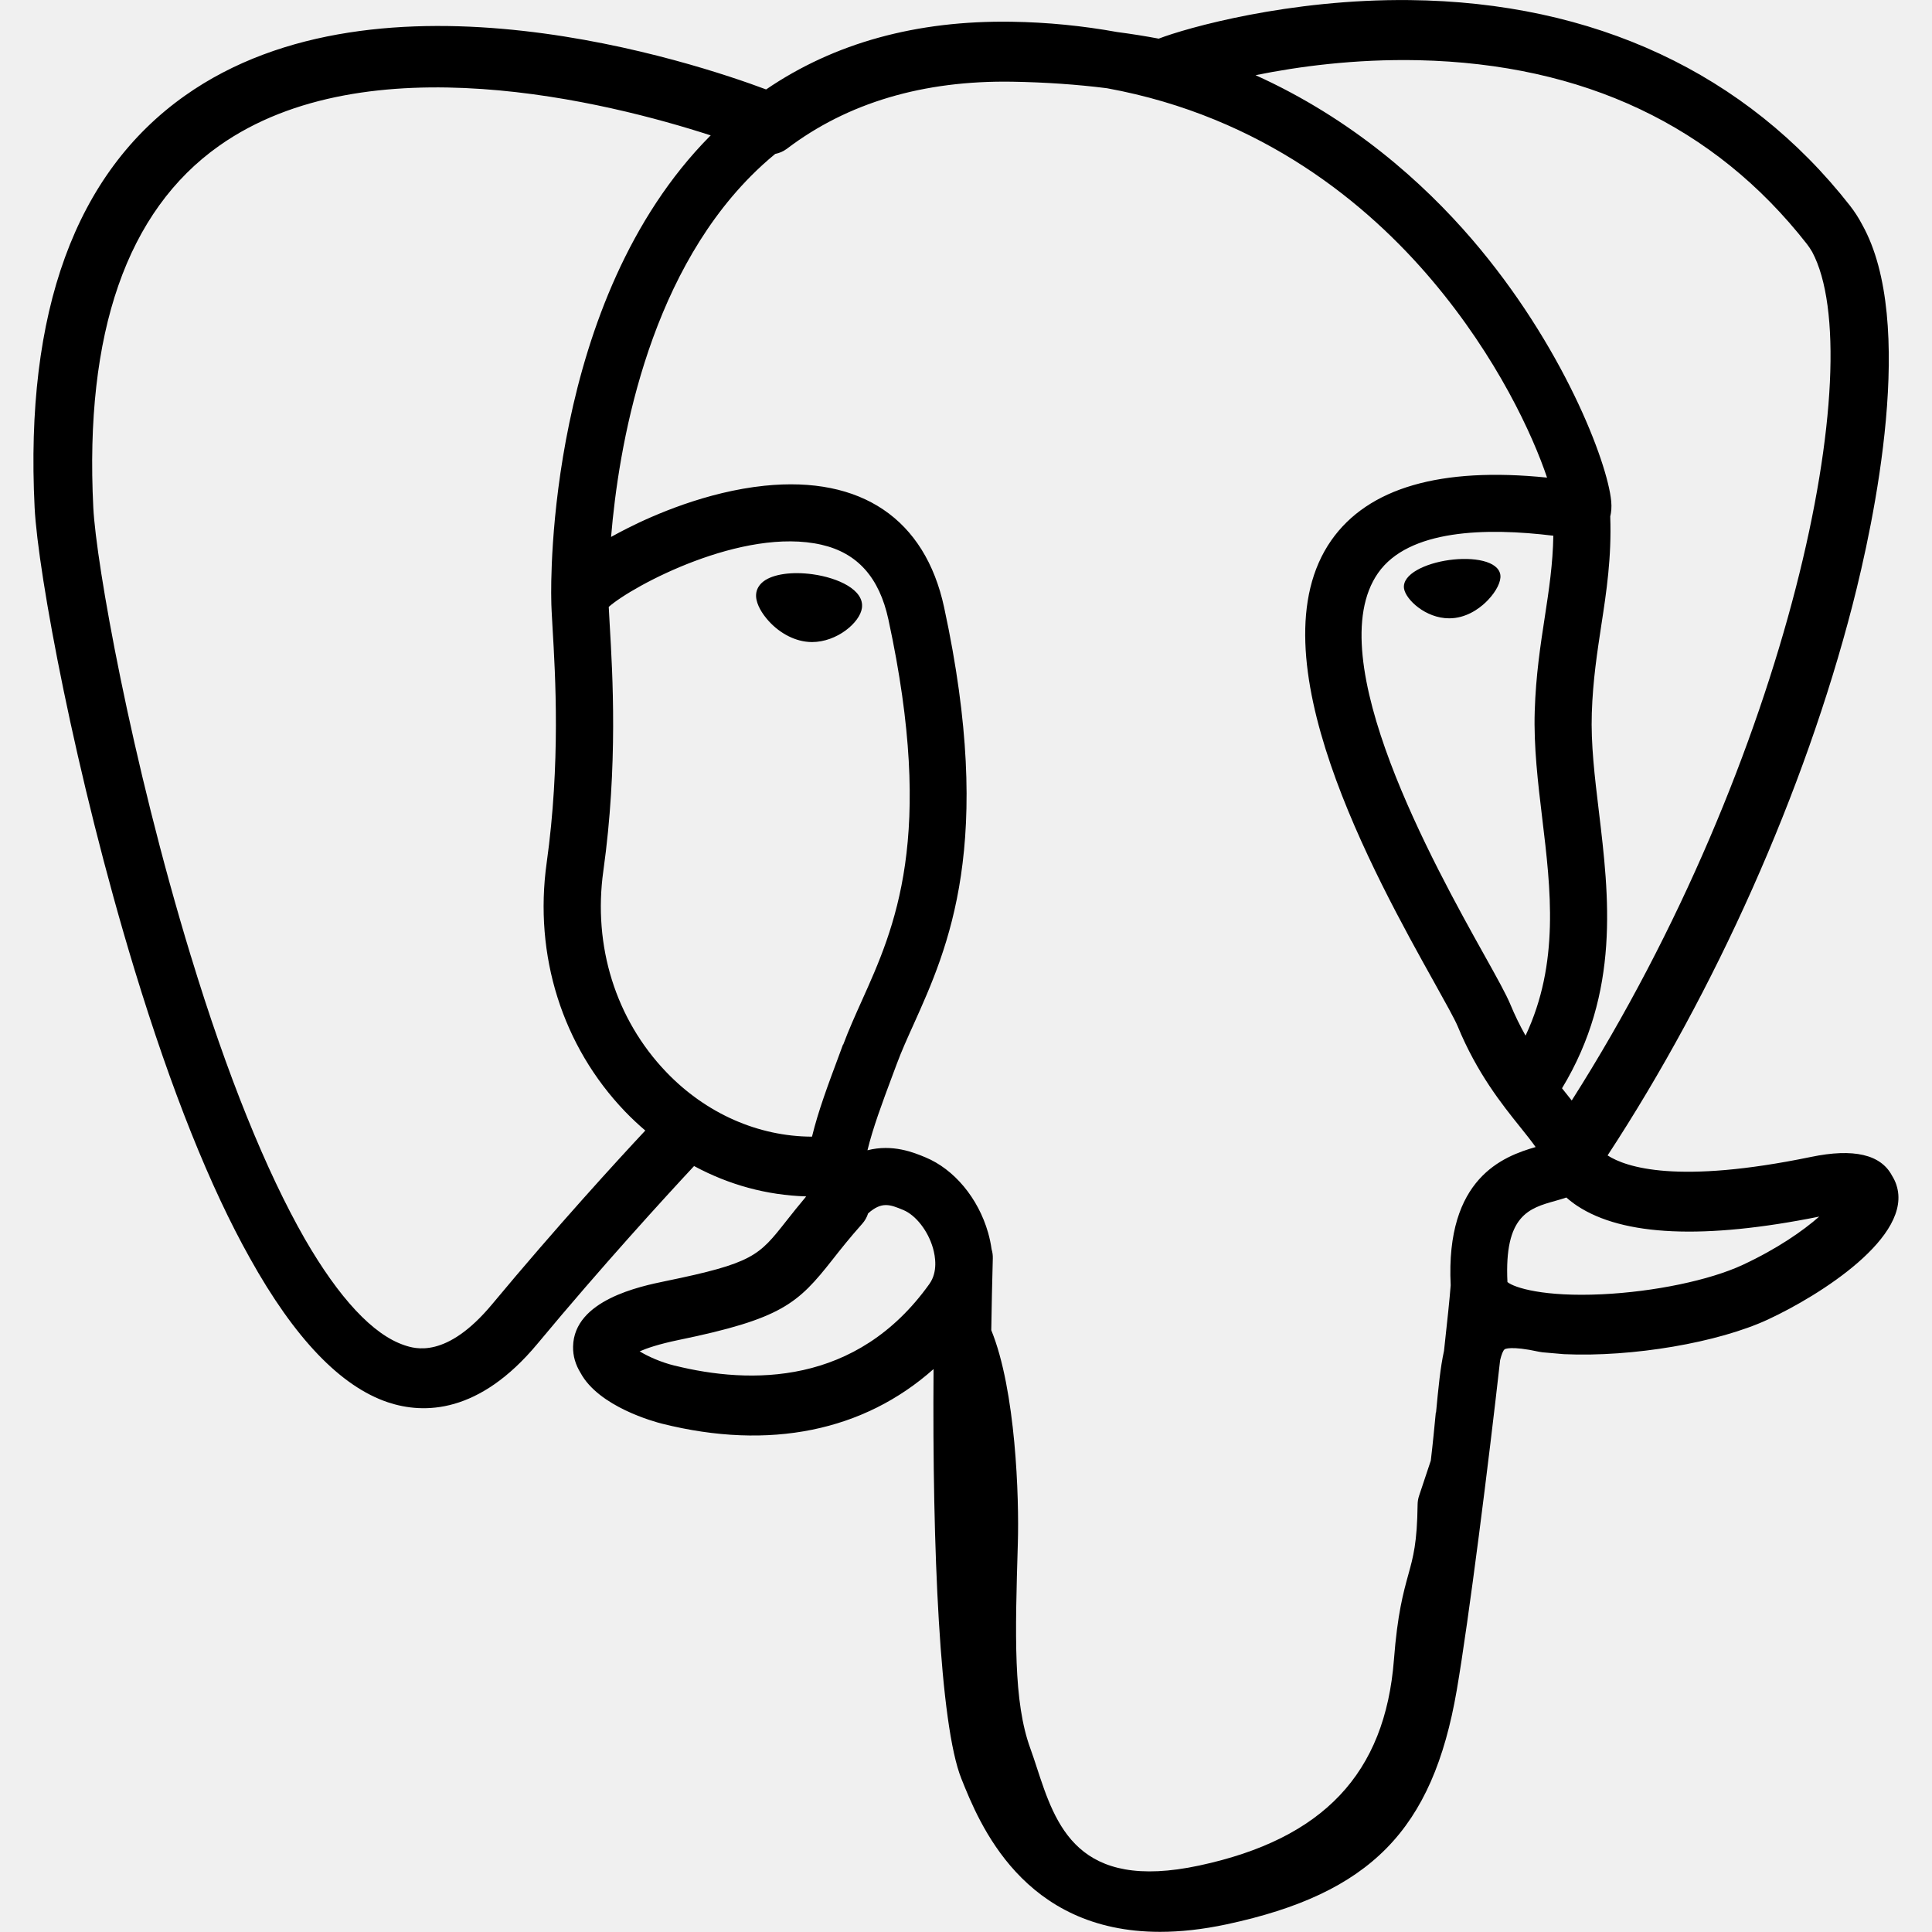
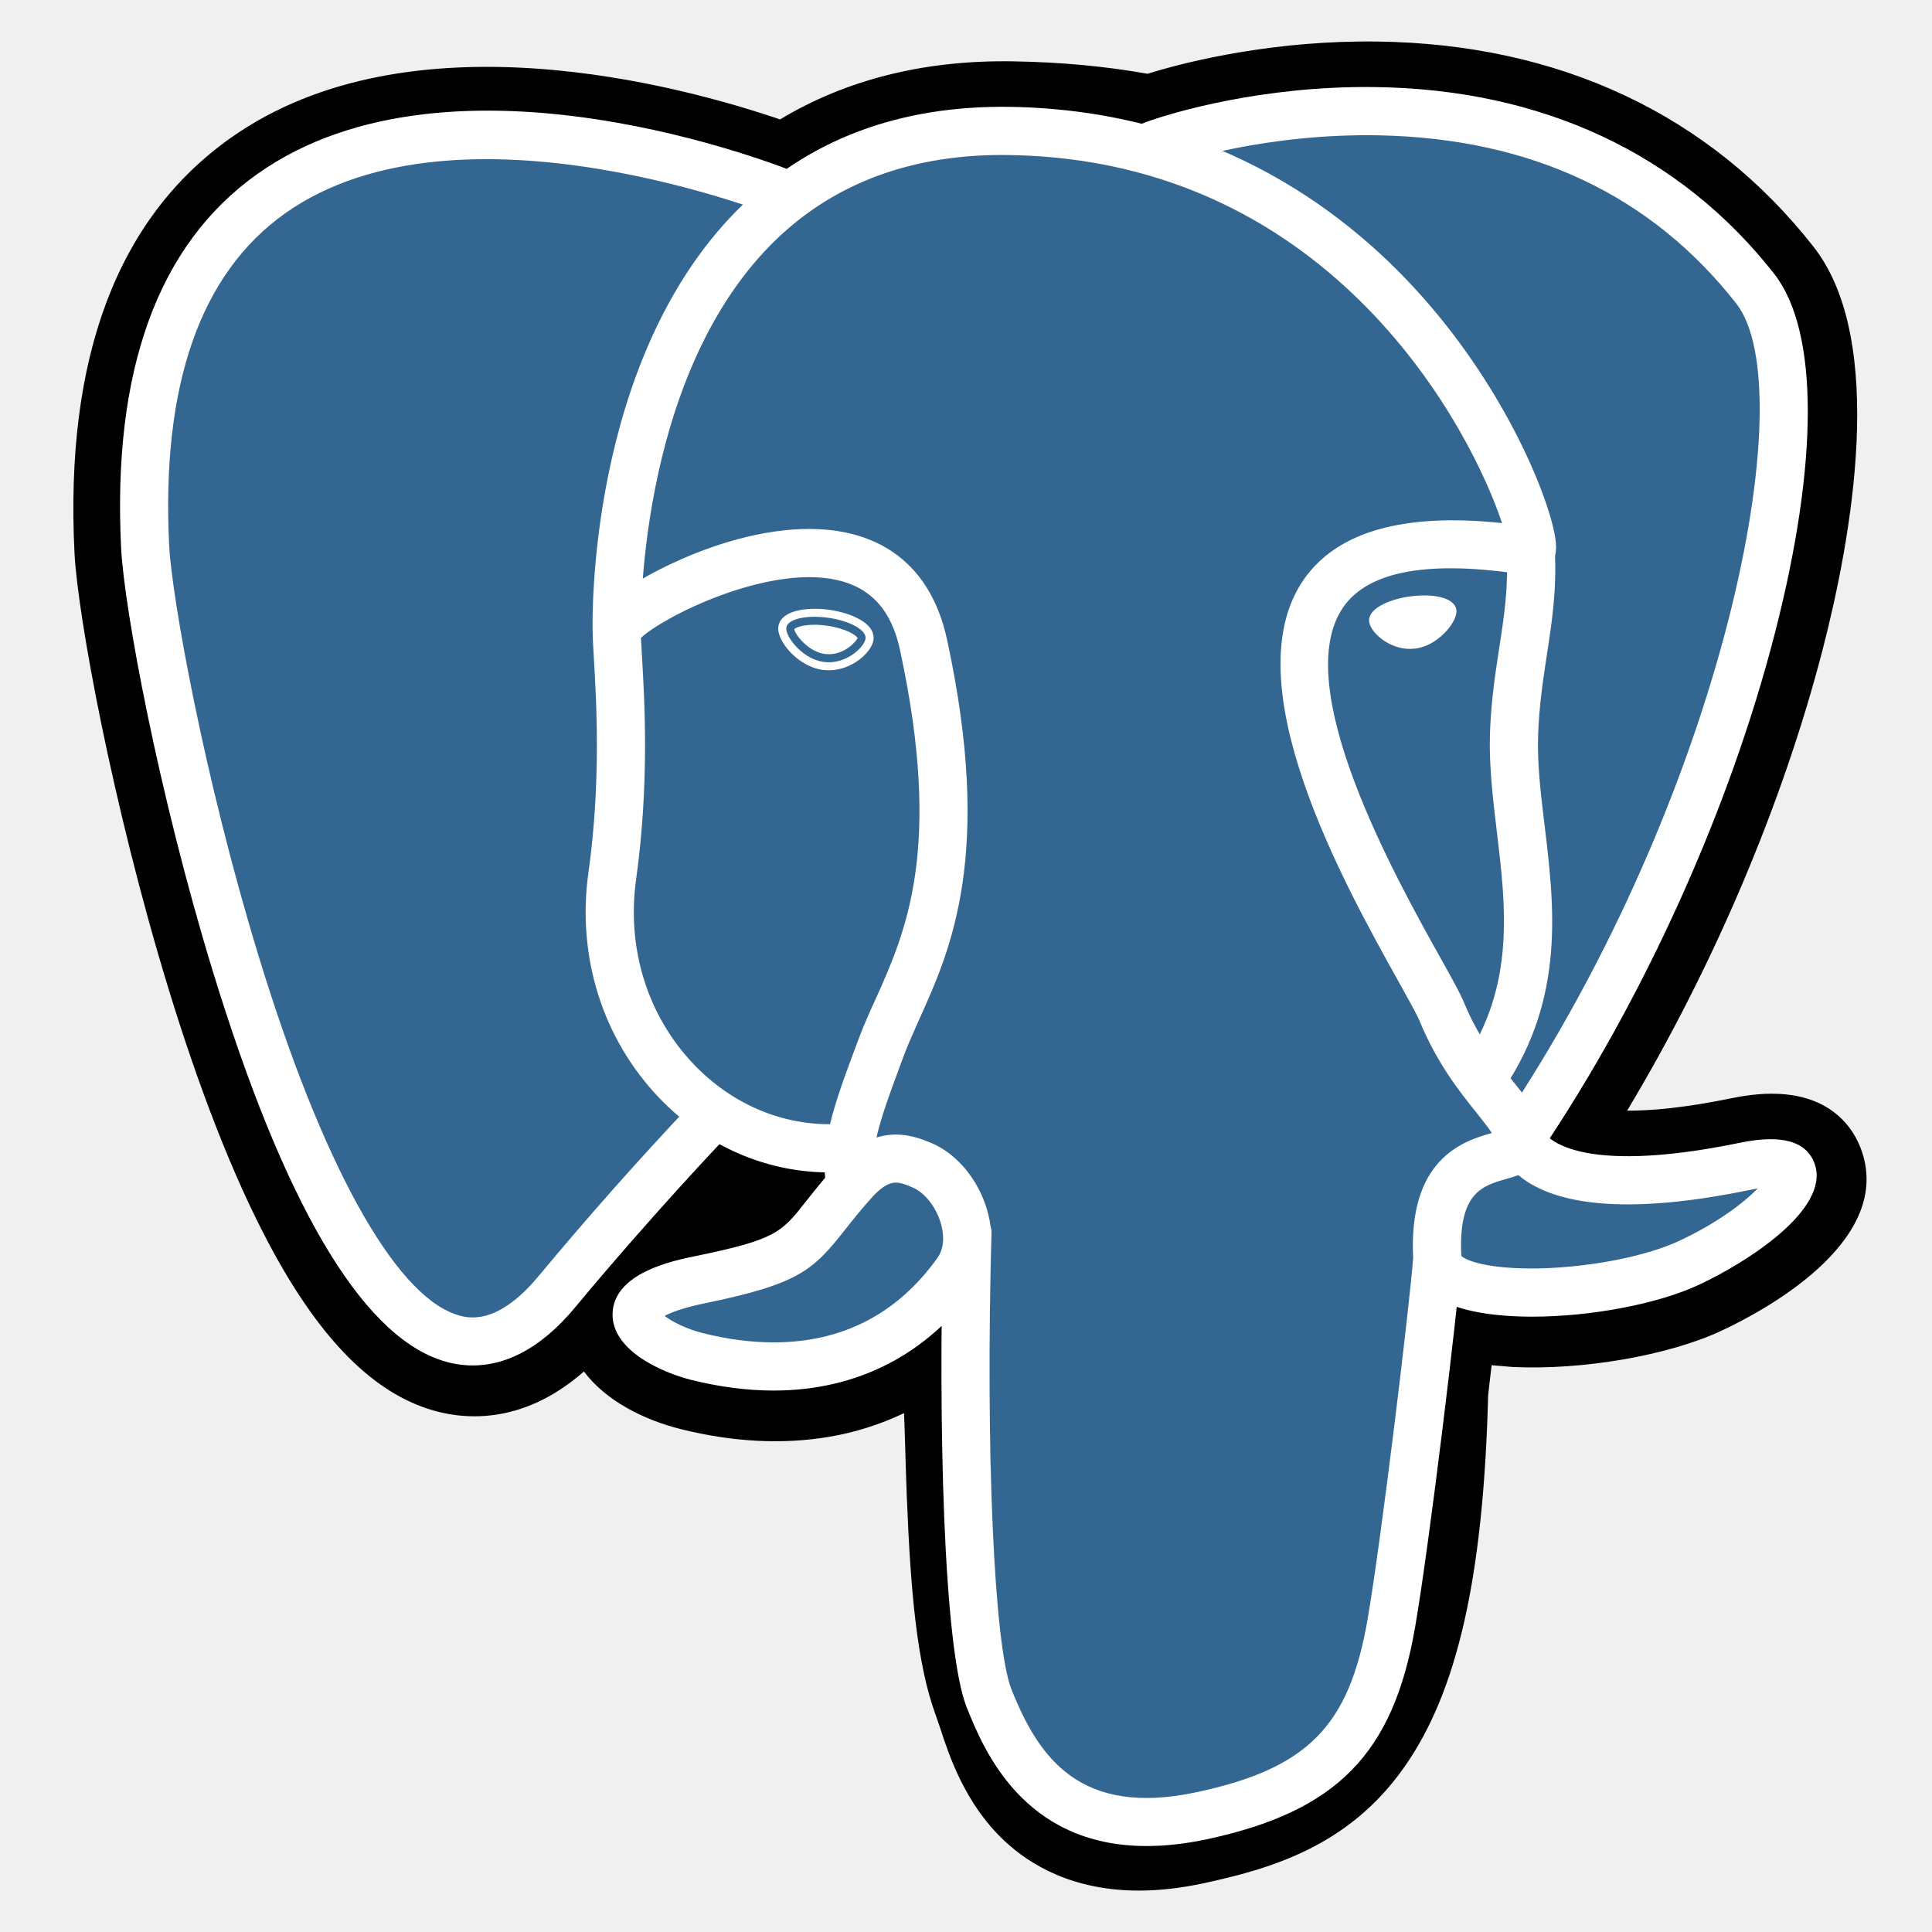
- <svg xmlns="http://www.w3.org/2000/svg" role="img" viewBox="0 0 24 24">
-   <path d="M23.559 14.723a.527.527 0 0 0-.056-.119c-.139-.263-.477-.342-1.007-.232-1.653.341-2.293.131-2.526-.019 1.342-2.048 2.445-4.522 3.041-6.83.271-1.051.798-3.524.122-4.732a1.564 1.564 0 0 0-.151-.235C21.693.909 19.801.025 17.51.001c-1.495-.016-2.771.346-3.116.479a9.449 9.449 0 0 0-.516-.082 8.044 8.044 0 0 0-1.311-.128c-1.182-.018-2.204.264-3.05.841-.857-.321-4.789-1.645-7.222.079C.936 2.153.309 3.873.43 6.304c.041.818.507 3.334 1.242 5.744.46 1.506.939 2.702 1.433 3.582.553.994 1.126 1.593 1.714 1.79.447.149 1.133.144 1.858-.728.801-.964 1.59-1.826 1.945-2.207.435.235.906.362 1.39.377a.057.057 0 0 0 0.0.004 11.031 11.031 0 0 0-.247.305c-.339.43-.409.52-1.5.744-.31.064-1.134.234-1.146.811-.003.122.033.231.092.327.227.423.922.61 1.015.633 1.335.334 2.504.092 3.371-.679-.017 2.231.077 4.417.345 5.087.221.553.762 1.905 2.469 1.904.251 0 .526-.029.83-.094 1.782-.382 2.556-1.17 2.855-2.906.15-.871.402-2.875.539-4.101.017-.07.036-.121.057-.136.001-.001.07-.047.427.031a.367.367 0 0 0 .044.007l.254.022.015.001c.847.038 1.911-.143 2.531-.431.644-.299 1.806-1.032 1.595-1.67zM2.371 11.877c-.744-2.436-1.178-4.885-1.212-5.572-.109-2.171.417-3.683 1.562-4.493 1.837-1.299 4.84-.541 6.108-.13-.003.003-.007.006-.01.009-2.024 2.044-1.976 5.536-1.971 5.75-0.0.082.007.199.016.359.035.587.1 1.68-.073 2.918-.161 1.15.194 2.276.973 3.089.081.084.165.163.252.237-.347.371-1.1 1.193-1.903 2.158-.568.682-.96.552-1.089.509-.392-.131-.813-.587-1.238-1.322-.48-.839-.964-2.032-1.415-3.513zm6.007 5.087c-.171-.043-.327-.113-.432-.177.089-.039.237-.09.483-.141 1.283-.264 1.482-.451 1.914-1.0.099-.126.212-.269.367-.443a.355.355 0 0 0 .074-.13c.171-.151.272-.11.437-.042.156.065.308.26.369.475.029.102.062.294-.045.444-.904 1.266-2.222 1.249-3.168 1.013zm2.094-3.988-.052.141c-.133.357-.257.688-.333 1.003-.667-.002-1.317-.287-1.81-.802-.628-.655-.913-1.566-.782-2.5.183-1.308.115-2.447.079-3.059-.005-.086-.009-.161-.012-.22.296-.262 1.666-.996 2.643-.772.446.102.718.406.831.928.585 2.704.077 3.831-.33 4.736-.084.187-.163.363-.231.545zm7.364 4.572c-.017.177-.036.376-.062.596l-.146.438a.355.355 0 0 0-.018.108c-.006.475-.054.649-.115.869-.063.229-.135.489-.179 1.058-.11 1.414-.878 2.227-2.417 2.557-1.516.325-1.784-.497-2.021-1.222a6.582 6.582 0 0 0-.077-.227c-.215-.586-.191-1.412-.157-2.555.017-.561-.025-1.901-.33-2.646.004-.293.011-.591.019-.892a.353.353 0 0 0-.015-.113 1.493 1.493 0 0 0-.044-.208c-.123-.428-.421-.787-.78-.935-.142-.059-.404-.167-.718-.087.067-.276.183-.588.309-.925l.053-.142c.059-.16.134-.326.213-.501.426-.948 1.011-2.245.377-5.177-.237-1.098-1.03-1.634-2.232-1.51-.721.075-1.38.365-1.709.532a5.672 5.672 0 0 0-.196.104c.092-1.106.439-3.174 1.736-4.482a4.031 4.031 0 0 1 .303-.276.353.353 0 0 0 .145-.064c.752-.571 1.694-.851 2.802-.833.409.007.802.034 1.174.081 1.939.354 3.244 1.447 4.036 2.383.814.962 1.255 1.931 1.431 2.454-1.323-.135-2.223.127-2.68.779-.993 1.419.543 4.173 1.281 5.496.135.243.252.452.289.541.24.583.551.971.779 1.255.07.087.137.171.189.245-.401.116-1.121.383-1.055 1.717-.012.156-.042.447-.083.815-.046.208-.07.46-.099.766zm.89-1.621c-.041-.832.269-.918.597-1.01a2.857 2.857 0 0 0 .135-.041 1.202 1.202 0 0 0 .134.103c.57.377 1.582.421 3.007.134-.202.177-.519.399-.953.601-.41.19-1.096.333-1.747.364-.72.034-1.086-.081-1.172-.151zm.57-9.271c-.006.351-.054.669-.105 1.002-.055.358-.112.727-.126 1.176-.014.437.04.891.093 1.33.107.887.216 1.8-.207 2.701a3.527 3.527 0 0 1-.188-.386c-.053-.128-.167-.333-.325-.616-.616-1.104-2.057-3.69-1.319-4.745.38-.543 1.341-.566 2.178-.463zm.228 7.014a12.376 12.376 0 0 0-.085-.107l-.035-.044c.726-1.2.584-2.386.458-3.438-.052-.432-.101-.84-.088-1.223.013-.406.067-.754.118-1.091.064-.415.129-.844.111-1.351.013-.053.019-.116.012-.19-.046-.485-.6-1.938-1.729-3.253-.608-.707-1.49-1.497-2.689-2.039.525-.107 1.233-.203 2.024-.186 2.051.046 3.675.814 4.824 2.282a.908.908 0 0 1 .067.1c.723 1.356-.276 6.275-2.987 10.54zm-8.817-6.116c-.025.179-.309.422-.621.422a.582.582 0 0 1-.081-.006c-.187-.026-.377-.144-.506-.316-.046-.06-.12-.178-.105-.284.005-.04.026-.099.092-.149.118-.089.352-.123.61-.087.316.044.643.194.611.419zm7.931-.411c.011.079-.049.201-.153.31-.068.072-.212.196-.408.223a.546.546 0 0 1-.075.005c-.293 0-.541-.234-.561-.372-.024-.176.264-.311.561-.352.297-.041.611.009.636.185z" />
+ <svg xmlns="http://www.w3.org/2000/svg" width="16" height="16" viewBox="0 0 16 16" fill="none">
+   <g clip-path="url(#clip0_64_157)">
+     <path d="M11.726 11.514C11.824 10.697 11.795 10.578 12.403 10.71L12.557 10.723C13.025 10.745 13.637 10.648 13.997 10.481C14.771 10.122 15.229 9.523 14.466 9.68C12.726 10.039 12.606 9.45 12.606 9.45C14.444 6.723 15.212 3.261 14.549 2.414C12.74 0.103 9.609 1.196 9.557 1.224L9.54 1.227C9.196 1.156 8.812 1.113 8.379 1.106C7.592 1.093 6.994 1.312 6.541 1.656C6.541 1.656 0.955 -0.645 1.215 4.55C1.27 5.655 2.799 12.912 4.623 10.72C5.289 9.919 5.933 9.241 5.933 9.241C6.253 9.454 6.636 9.562 7.037 9.523L7.068 9.496C7.059 9.596 7.063 9.693 7.081 9.809C6.611 10.334 6.749 10.426 5.81 10.619C4.86 10.815 5.418 11.163 5.782 11.254C6.224 11.365 7.246 11.521 7.937 10.555L7.91 10.665C8.094 10.812 8.082 11.725 8.108 12.376C8.134 13.028 8.177 13.636 8.31 13.995C8.443 14.353 8.6 15.277 9.834 15.012C10.866 14.792 11.654 14.473 11.726 11.514Z" fill="black" />
+     <path d="M9.432 15.657C8.886 15.657 8.531 15.446 8.315 15.242C7.989 14.934 7.86 14.538 7.783 14.302L7.749 14.203C7.594 13.783 7.541 13.179 7.51 12.401C7.505 12.284 7.502 12.163 7.498 12.036C7.495 11.942 7.492 11.825 7.487 11.703C7.291 11.796 7.082 11.863 6.867 11.899C6.482 11.964 6.069 11.943 5.637 11.835C5.333 11.759 5.017 11.601 4.836 11.358C4.311 11.818 3.81 11.756 3.537 11.665C3.055 11.504 2.624 11.053 2.219 10.285C1.93 9.738 1.651 9.026 1.389 8.167C0.933 6.672 0.643 5.097 0.617 4.58C0.536 2.962 0.972 1.805 1.912 1.141C3.395 0.094 5.641 0.71 6.46 0.989C7.01 0.658 7.658 0.496 8.389 0.508C8.782 0.514 9.156 0.549 9.504 0.611C9.866 0.497 10.582 0.333 11.402 0.344C12.912 0.362 14.163 0.95 15.02 2.045C15.632 2.827 15.33 4.468 15.095 5.377C14.765 6.655 14.186 8.015 13.475 9.198C13.668 9.199 13.948 9.176 14.345 9.094C15.13 8.932 15.359 9.353 15.421 9.541C15.671 10.296 14.587 10.867 14.249 11.024C13.815 11.225 13.109 11.348 12.53 11.321L12.505 11.319L12.353 11.306L12.338 11.433L12.324 11.557C12.285 13.057 12.071 14.007 11.63 14.634C11.168 15.292 10.525 15.476 9.96 15.598C9.767 15.639 9.591 15.657 9.432 15.657ZM8.283 10.198C8.636 10.48 8.667 11.011 8.694 12.002C8.698 12.126 8.701 12.243 8.705 12.353C8.719 12.684 8.75 13.46 8.871 13.787C8.888 13.834 8.904 13.881 8.92 13.931C9.055 14.345 9.123 14.553 9.709 14.428C10.2 14.322 10.453 14.228 10.65 13.946C10.938 13.537 11.099 12.714 11.128 11.499L11.726 11.514L11.132 11.443L11.15 11.294C11.207 10.806 11.248 10.453 11.574 10.219C11.836 10.032 12.135 10.05 12.373 10.093C12.111 9.896 12.039 9.664 12.02 9.569L11.97 9.323L12.11 9.115C12.917 7.918 13.583 6.446 13.936 5.077C14.3 3.671 14.189 2.924 14.078 2.783C12.612 0.91 10.07 1.683 9.804 1.771L9.759 1.795L9.534 1.837L9.419 1.813C9.101 1.747 8.748 1.711 8.37 1.704C7.775 1.694 7.296 1.835 6.902 2.133L6.63 2.34L6.313 2.21C5.636 1.933 3.649 1.377 2.601 2.12C2.019 2.532 1.754 3.34 1.813 4.521C1.832 4.91 2.097 6.386 2.534 7.818C3.138 9.796 3.687 10.453 3.916 10.529C3.956 10.543 4.06 10.462 4.163 10.338C4.593 9.822 5.039 9.319 5.5 8.829L5.846 8.465L6.265 8.743C6.433 8.855 6.619 8.919 6.811 8.931L7.809 8.079L7.664 9.555C7.661 9.589 7.659 9.634 7.672 9.717L7.716 9.997L7.527 10.208L7.505 10.233L8.054 10.486L8.283 10.198Z" fill="black" />
+     <path d="M14.466 9.68C12.726 10.039 12.606 9.45 12.606 9.45C14.444 6.723 15.212 3.261 14.549 2.414C12.741 0.103 9.609 1.196 9.557 1.224L9.54 1.227C9.196 1.156 8.811 1.113 8.379 1.106C7.591 1.093 6.994 1.313 6.54 1.656C6.54 1.656 0.955 -0.645 1.215 4.55C1.27 5.656 2.799 12.913 4.622 10.721C5.289 9.919 5.933 9.241 5.933 9.241C6.252 9.454 6.635 9.562 7.037 9.523L7.068 9.497C7.058 9.596 7.063 9.694 7.08 9.809C6.611 10.334 6.749 10.426 5.81 10.619C4.859 10.815 5.418 11.164 5.782 11.255C6.224 11.365 7.246 11.522 7.937 10.555L7.909 10.665C8.093 10.813 8.222 11.624 8.201 12.36C8.179 13.095 8.165 13.601 8.31 13.995C8.455 14.39 8.599 15.277 9.834 15.013C10.865 14.792 11.4 14.219 11.474 13.263C11.527 12.584 11.646 12.684 11.654 12.077L11.75 11.79C11.86 10.869 11.767 10.572 12.403 10.71L12.557 10.723C13.025 10.745 13.637 10.648 13.997 10.481C14.77 10.122 15.229 9.523 14.466 9.68Z" fill="#336791" />
+     <path d="M9.495 15.288C8.466 15.288 8.14 14.473 8.006 14.14C7.811 13.652 7.769 11.757 7.812 10.202C7.813 10.176 7.819 10.15 7.83 10.126C7.84 10.102 7.855 10.081 7.875 10.063C7.894 10.045 7.916 10.031 7.941 10.021C7.965 10.012 7.991 10.008 8.017 10.009C8.044 10.009 8.069 10.015 8.093 10.026C8.117 10.037 8.139 10.052 8.157 10.071C8.175 10.09 8.189 10.112 8.198 10.137C8.207 10.161 8.212 10.187 8.211 10.213C8.161 12.006 8.232 13.631 8.377 13.992C8.602 14.556 8.944 15.049 9.911 14.842C10.829 14.645 11.173 14.297 11.326 13.409C11.443 12.728 11.676 10.79 11.704 10.408C11.706 10.382 11.713 10.356 11.725 10.333C11.737 10.309 11.753 10.289 11.773 10.271C11.793 10.254 11.816 10.241 11.841 10.233C11.866 10.225 11.892 10.222 11.918 10.224C11.971 10.228 12.02 10.253 12.054 10.293C12.089 10.333 12.106 10.385 12.102 10.438C12.072 10.836 11.841 12.77 11.719 13.477C11.538 14.525 11.071 15.001 9.995 15.232C9.812 15.271 9.646 15.288 9.495 15.288ZM3.915 11.308C3.825 11.308 3.736 11.293 3.651 11.264C2.982 11.041 2.346 9.953 1.758 8.029C1.311 6.564 1.028 5.036 1.003 4.539C0.93 3.066 1.309 2.024 2.131 1.441C3.757 0.289 6.492 1.386 6.607 1.434C6.656 1.454 6.695 1.492 6.716 1.541C6.736 1.59 6.737 1.645 6.717 1.694C6.697 1.743 6.658 1.782 6.609 1.802C6.56 1.823 6.505 1.823 6.457 1.803C6.43 1.792 3.807 0.742 2.361 1.767C1.658 2.266 1.335 3.191 1.401 4.519C1.422 4.937 1.687 6.429 2.14 7.912C2.664 9.63 3.261 10.714 3.777 10.886C3.858 10.913 4.104 10.995 4.457 10.572C4.868 10.078 5.294 9.597 5.735 9.131C5.772 9.094 5.822 9.073 5.874 9.073C5.926 9.072 5.976 9.092 6.014 9.128C6.052 9.164 6.074 9.213 6.075 9.266C6.077 9.318 6.058 9.368 6.023 9.407C6.017 9.413 5.417 10.04 4.763 10.827C4.454 11.199 4.157 11.308 3.915 11.308ZM12.594 9.628C12.558 9.628 12.522 9.618 12.491 9.599C12.46 9.58 12.435 9.554 12.418 9.522C12.401 9.49 12.393 9.454 12.395 9.418C12.397 9.382 12.408 9.347 12.428 9.317C14.286 6.56 14.938 3.229 14.38 2.515C13.677 1.617 12.684 1.148 11.43 1.121C10.5 1.101 9.762 1.338 9.641 1.379L9.611 1.392C9.489 1.43 9.396 1.363 9.361 1.285C9.341 1.241 9.338 1.191 9.353 1.144C9.367 1.097 9.398 1.058 9.44 1.032C9.446 1.029 9.464 1.021 9.494 1.01C9.699 0.935 10.448 0.71 11.377 0.721C12.766 0.736 13.913 1.271 14.694 2.269C15.063 2.742 15.064 3.83 14.696 5.255C14.321 6.708 13.615 8.27 12.759 9.54C12.721 9.597 12.658 9.628 12.594 9.628ZM12.689 10.904C12.371 10.904 12.087 10.859 11.917 10.757C11.742 10.652 11.709 10.51 11.704 10.434C11.656 9.595 12.119 9.449 12.355 9.383C12.322 9.333 12.275 9.275 12.227 9.214C12.089 9.042 11.901 8.807 11.756 8.454C11.733 8.399 11.662 8.272 11.579 8.123C11.132 7.321 10.201 5.652 10.799 4.797C11.076 4.401 11.627 4.246 12.439 4.332C12.2 3.605 11.062 1.328 8.363 1.284C7.552 1.27 6.886 1.52 6.386 2.025C5.266 3.156 5.306 5.203 5.307 5.223C5.307 5.25 5.303 5.276 5.294 5.3C5.284 5.325 5.27 5.347 5.252 5.366C5.234 5.385 5.212 5.4 5.189 5.411C5.165 5.421 5.139 5.427 5.113 5.428C5.086 5.429 5.06 5.424 5.036 5.415C5.011 5.405 4.989 5.391 4.97 5.373C4.951 5.355 4.936 5.334 4.925 5.31C4.915 5.286 4.909 5.26 4.908 5.234C4.905 5.143 4.864 2.995 6.102 1.744C6.682 1.159 7.445 0.87 8.37 0.885C10.097 0.914 11.208 1.791 11.836 2.523C12.521 3.32 12.857 4.199 12.885 4.493C12.905 4.711 12.749 4.755 12.717 4.761L12.645 4.763C11.848 4.635 11.337 4.724 11.126 5.026C10.671 5.676 11.551 7.255 11.927 7.929C12.023 8.101 12.093 8.226 12.124 8.302C12.248 8.602 12.409 8.803 12.538 8.965C12.652 9.107 12.751 9.231 12.786 9.375C12.803 9.404 13.035 9.748 14.414 9.463C14.759 9.392 14.967 9.453 15.03 9.644C15.155 10.021 14.455 10.461 14.068 10.641C13.721 10.802 13.168 10.904 12.689 10.904ZM12.102 10.401C12.146 10.445 12.364 10.521 12.818 10.502C13.221 10.485 13.646 10.397 13.901 10.279C14.227 10.127 14.444 9.958 14.557 9.842L14.495 9.854C13.613 10.036 12.989 10.011 12.641 9.782C12.618 9.766 12.595 9.749 12.574 9.732C12.536 9.746 12.501 9.756 12.476 9.763C12.279 9.819 12.075 9.876 12.102 10.401ZM6.407 11.516C6.188 11.516 5.957 11.486 5.722 11.427C5.478 11.366 5.067 11.182 5.073 10.881C5.08 10.542 5.572 10.441 5.757 10.403C6.427 10.265 6.47 10.21 6.679 9.944C6.74 9.867 6.816 9.77 6.92 9.655C7.073 9.483 7.241 9.396 7.419 9.396C7.542 9.396 7.644 9.437 7.711 9.465C7.924 9.554 8.102 9.768 8.176 10.024C8.242 10.255 8.21 10.477 8.087 10.649C7.682 11.216 7.101 11.516 6.407 11.516ZM5.504 10.898C5.564 10.944 5.684 11.006 5.819 11.04C6.022 11.091 6.22 11.117 6.407 11.117C6.975 11.117 7.431 10.882 7.763 10.418C7.832 10.321 7.811 10.198 7.792 10.133C7.754 9.998 7.657 9.875 7.558 9.834C7.505 9.811 7.46 9.794 7.419 9.794C7.397 9.794 7.33 9.794 7.217 9.921C7.139 10.008 7.065 10.098 6.993 10.191C6.732 10.521 6.613 10.634 5.838 10.793C5.649 10.832 5.552 10.872 5.504 10.898ZM7.037 9.978C6.99 9.978 6.944 9.961 6.908 9.93C6.872 9.899 6.848 9.856 6.84 9.809C6.835 9.775 6.832 9.742 6.83 9.709C6.322 9.699 5.832 9.481 5.46 9.093C4.99 8.602 4.776 7.922 4.873 7.227C4.979 6.472 4.939 5.806 4.918 5.448C4.912 5.349 4.908 5.277 4.908 5.227C4.908 5.164 4.91 4.997 5.469 4.713C5.668 4.612 6.067 4.436 6.503 4.391C7.225 4.317 7.701 4.638 7.843 5.297C8.228 7.075 7.874 7.862 7.615 8.437C7.567 8.544 7.522 8.645 7.485 8.742L7.453 8.829C7.317 9.195 7.199 9.512 7.235 9.748C7.239 9.774 7.238 9.8 7.231 9.826C7.225 9.851 7.214 9.875 7.198 9.896C7.183 9.917 7.163 9.935 7.141 9.949C7.119 9.962 7.094 9.971 7.068 9.975L7.037 9.978ZM5.308 5.283L5.316 5.425C5.338 5.797 5.379 6.488 5.268 7.282C5.188 7.856 5.363 8.415 5.748 8.817C6.053 9.135 6.454 9.31 6.866 9.31H6.874C6.92 9.116 6.997 8.91 7.079 8.689L7.111 8.604C7.152 8.493 7.2 8.386 7.252 8.273C7.5 7.72 7.81 7.031 7.453 5.381C7.383 5.054 7.211 4.865 6.93 4.803C6.351 4.675 5.489 5.11 5.308 5.283ZM6.512 5.198C6.502 5.268 6.641 5.457 6.822 5.482C7.003 5.507 7.159 5.36 7.168 5.289C7.178 5.219 7.039 5.141 6.858 5.116C6.676 5.091 6.521 5.127 6.512 5.198ZM6.864 5.551L6.813 5.548C6.701 5.532 6.587 5.461 6.509 5.358C6.482 5.322 6.437 5.251 6.446 5.189C6.458 5.097 6.571 5.042 6.746 5.042C6.785 5.042 6.826 5.044 6.867 5.05C6.962 5.063 7.051 5.091 7.117 5.128C7.231 5.191 7.239 5.262 7.234 5.299C7.22 5.4 7.058 5.551 6.864 5.551ZM6.578 5.21C6.583 5.253 6.691 5.397 6.832 5.416L6.864 5.418C6.994 5.418 7.09 5.316 7.102 5.283C7.09 5.26 7.006 5.204 6.849 5.182C6.815 5.177 6.78 5.174 6.746 5.174C6.644 5.174 6.591 5.197 6.578 5.21ZM12.028 5.054C12.038 5.125 11.899 5.313 11.718 5.338C11.537 5.363 11.382 5.216 11.372 5.146C11.362 5.075 11.501 4.997 11.682 4.972C11.864 4.947 12.018 4.984 12.028 5.054ZM11.676 5.374C11.502 5.374 11.351 5.238 11.339 5.15C11.324 5.044 11.498 4.964 11.678 4.939C11.717 4.934 11.756 4.931 11.794 4.931C11.949 4.931 12.051 4.976 12.061 5.05C12.068 5.097 12.032 5.17 11.969 5.236C11.928 5.279 11.841 5.355 11.722 5.371L11.676 5.374ZM11.794 4.997C11.759 4.997 11.724 5 11.687 5.005C11.507 5.03 11.399 5.102 11.405 5.141C11.411 5.184 11.526 5.308 11.676 5.308L11.713 5.305C11.812 5.291 11.886 5.227 11.921 5.19C11.976 5.132 11.998 5.077 11.996 5.059C11.992 5.034 11.926 4.997 11.794 4.997ZM12.29 9.103C12.254 9.103 12.218 9.093 12.187 9.074C12.156 9.056 12.131 9.029 12.114 8.997C12.097 8.965 12.089 8.929 12.091 8.893C12.092 8.857 12.104 8.822 12.124 8.792C12.549 8.158 12.471 7.511 12.396 6.886C12.364 6.619 12.331 6.343 12.339 6.079C12.348 5.807 12.383 5.582 12.416 5.365C12.456 5.108 12.493 4.865 12.478 4.576C12.476 4.55 12.48 4.524 12.489 4.499C12.498 4.475 12.511 4.452 12.528 4.432C12.546 4.413 12.567 4.397 12.591 4.386C12.614 4.374 12.64 4.368 12.666 4.367C12.692 4.365 12.718 4.369 12.743 4.378C12.768 4.386 12.791 4.4 12.81 4.417C12.849 4.453 12.873 4.502 12.876 4.555C12.894 4.885 12.851 5.16 12.81 5.426C12.779 5.631 12.746 5.844 12.738 6.092C12.73 6.326 12.76 6.575 12.792 6.838C12.872 7.503 12.963 8.257 12.456 9.014C12.437 9.041 12.413 9.064 12.384 9.079C12.355 9.095 12.322 9.103 12.29 9.103Z" fill="white" />
+   </g>
+   <defs>
+     <clipPath id="clip0_64_157">
+       <rect width="16" height="16" fill="white" />
+     </clipPath>
+   </defs>
</svg>
